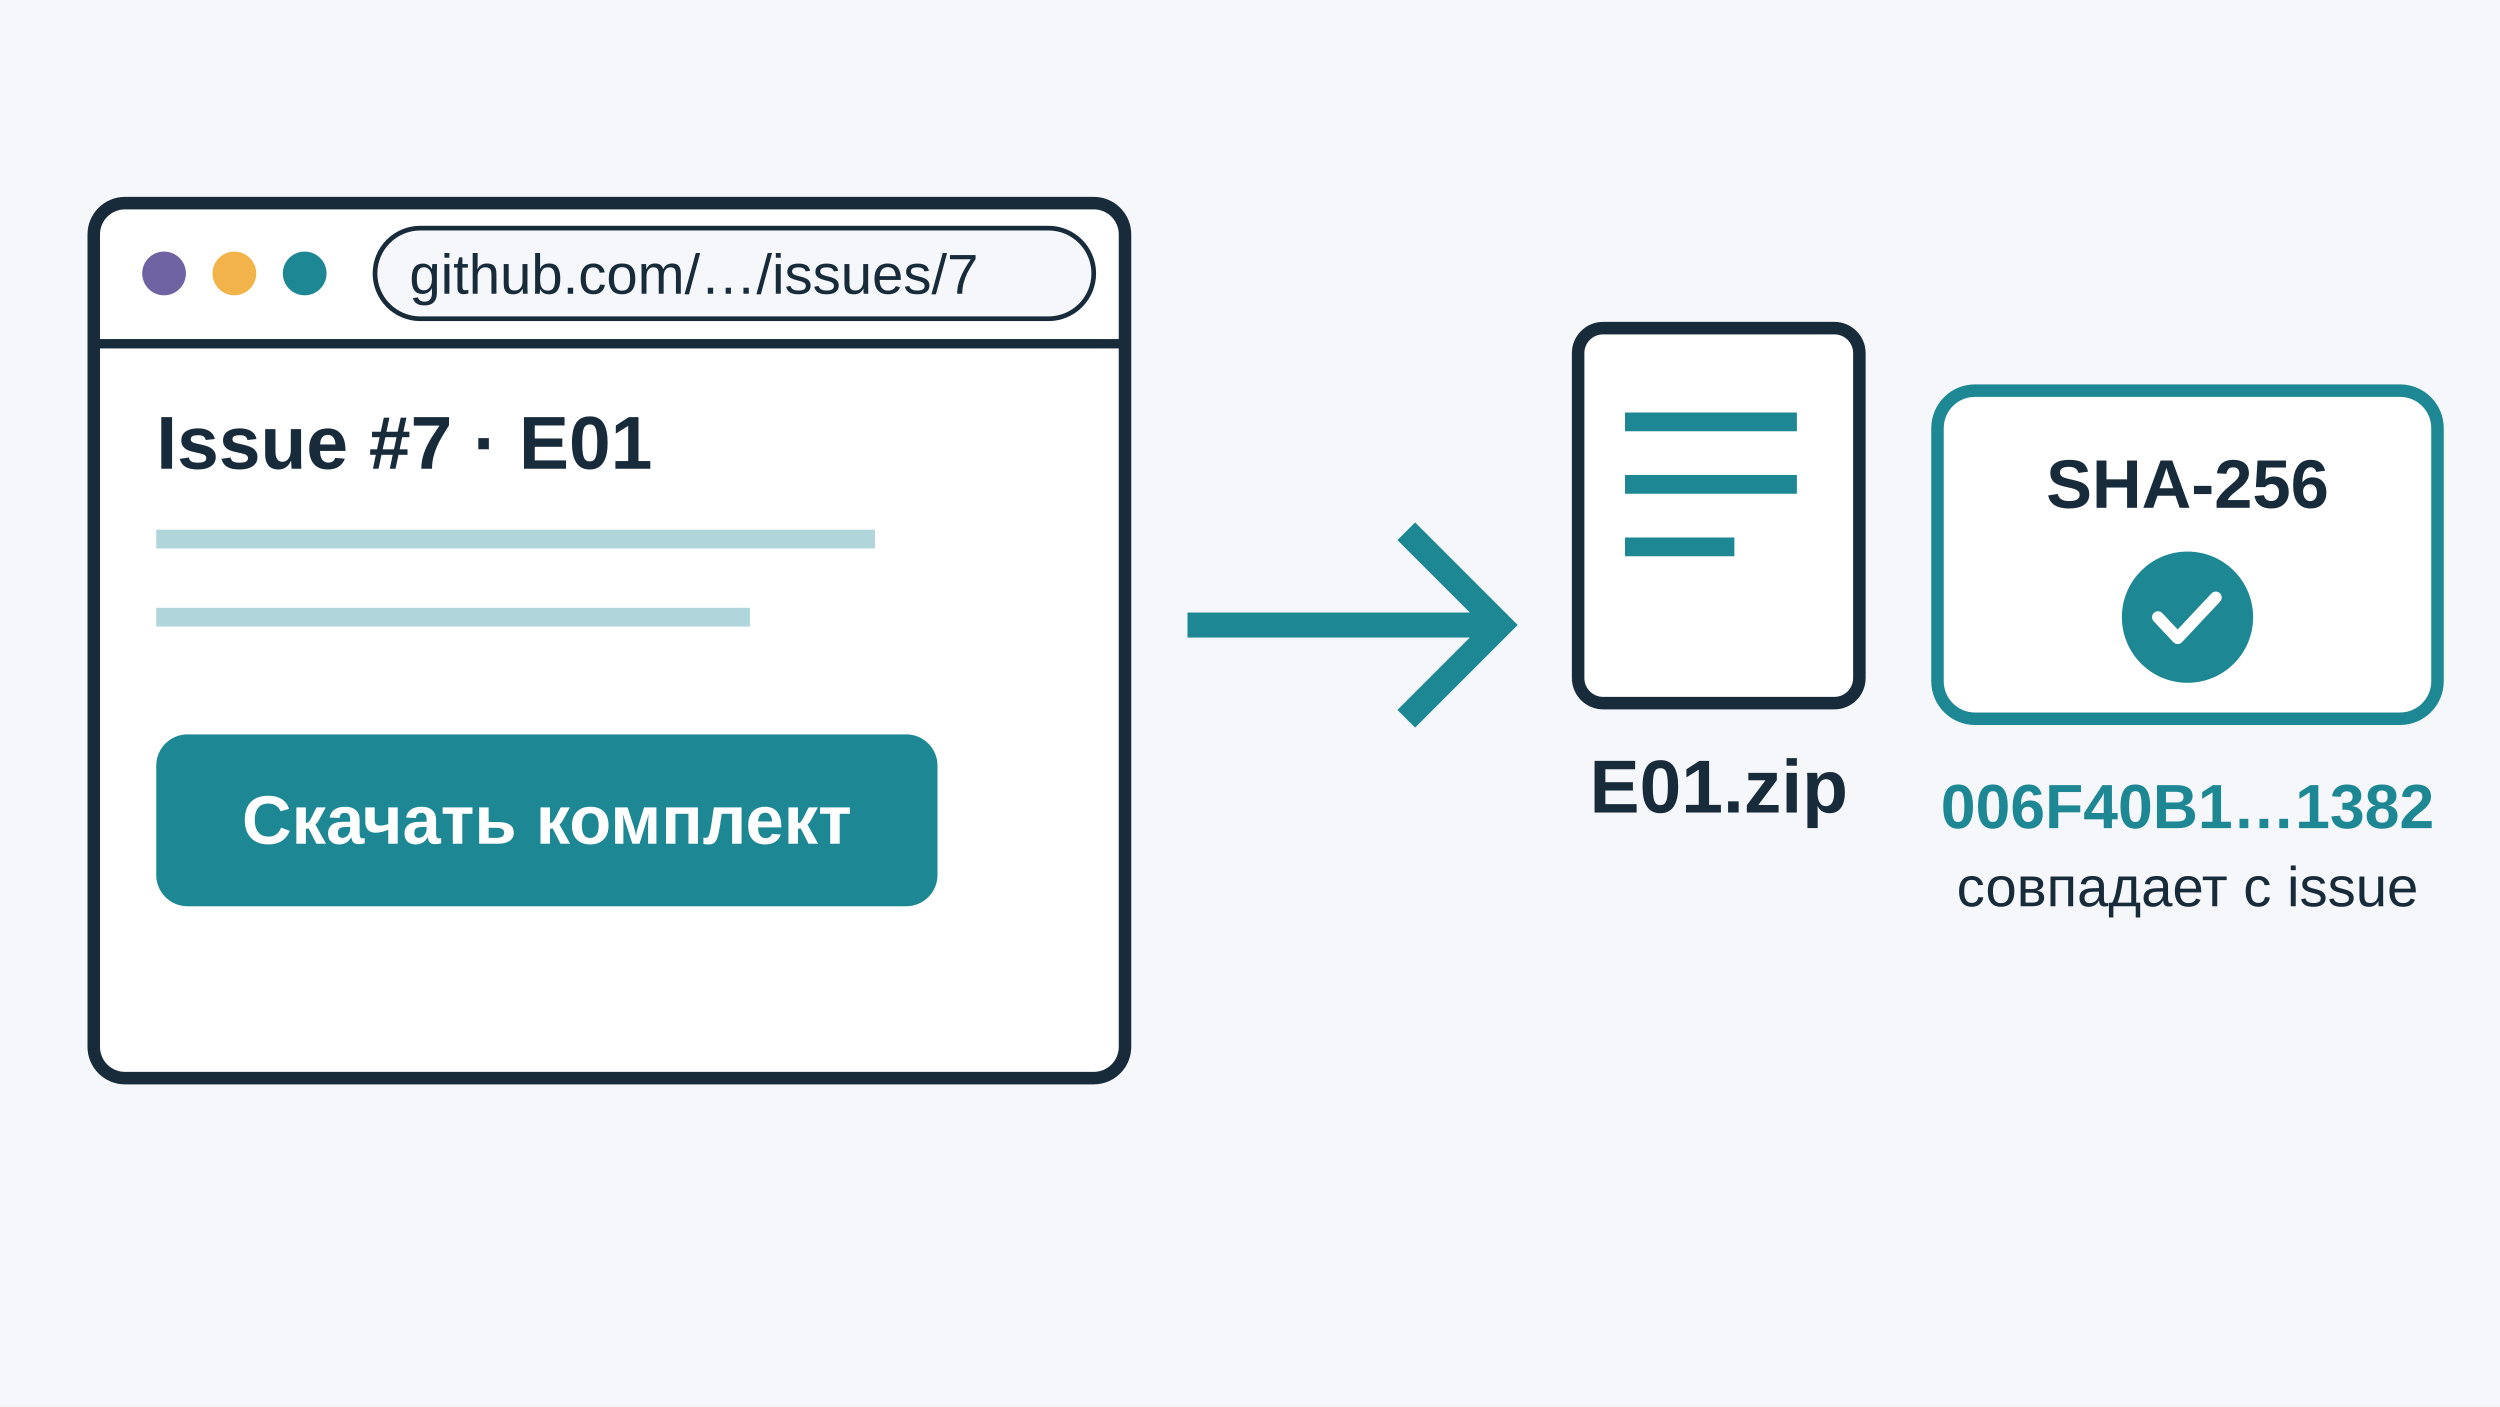
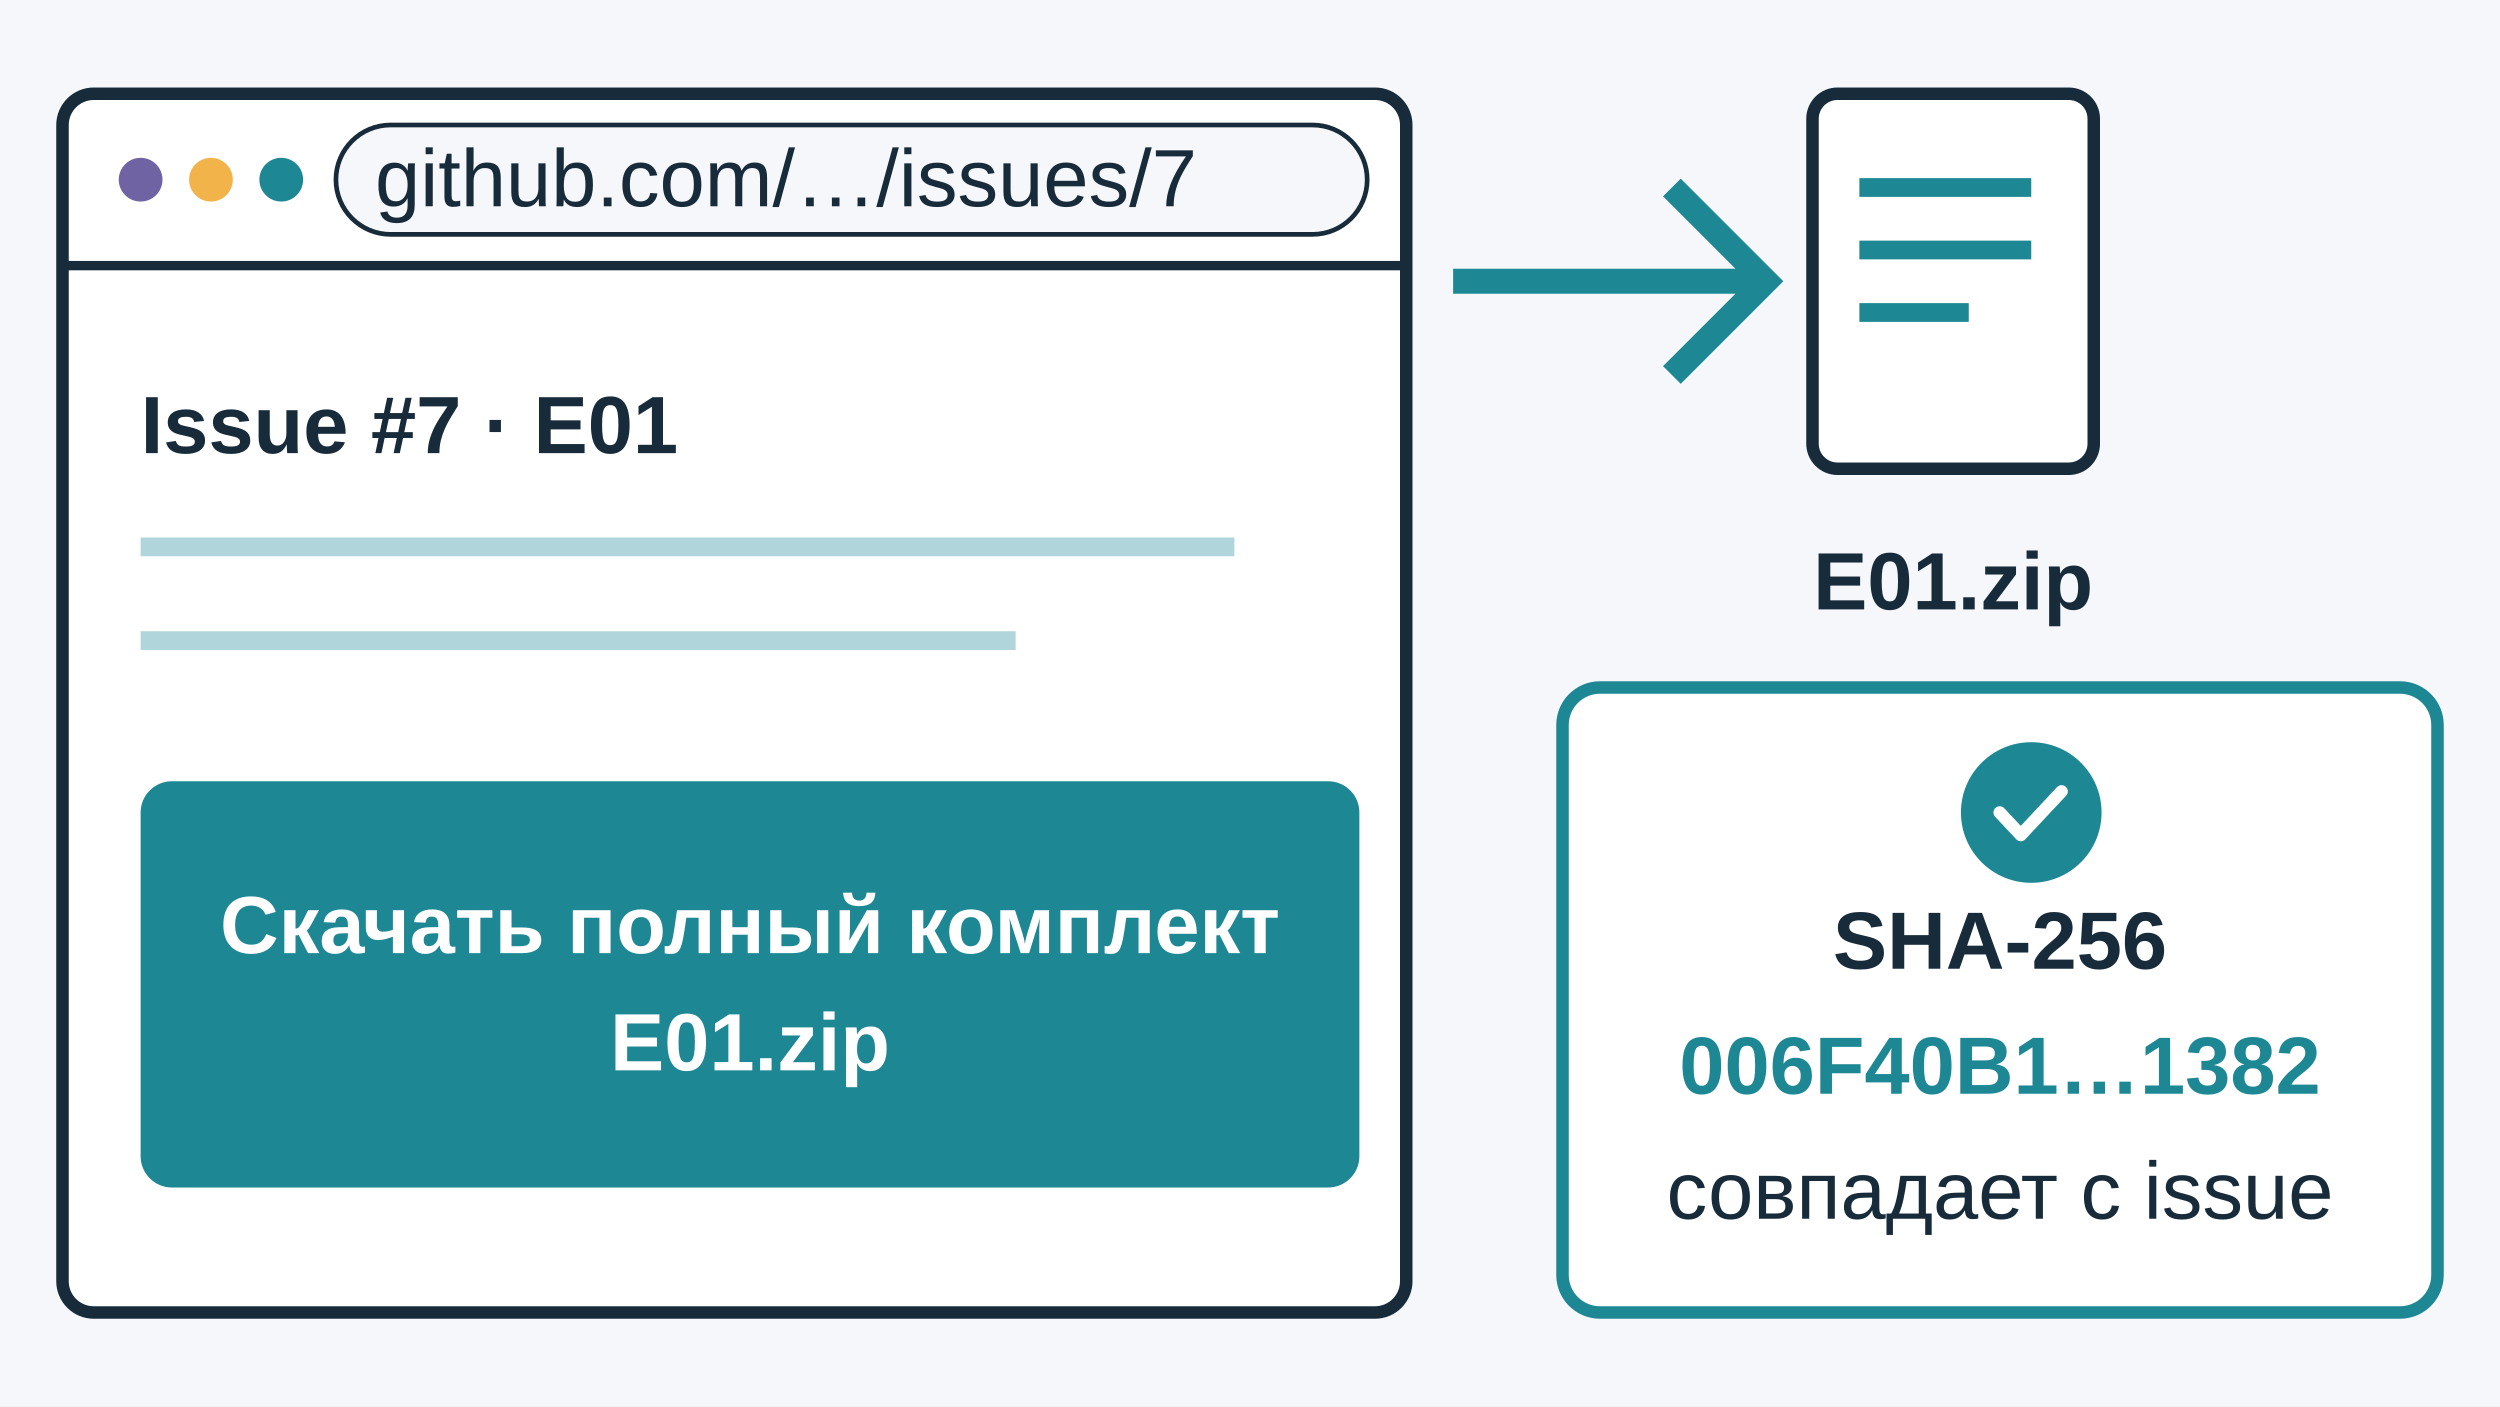
<svg xmlns="http://www.w3.org/2000/svg" width="1600" height="900" viewBox="0 0 1600 900">
  <rect width="1600" height="900" fill="#f5f7fa" />
-   <rect x="60" y="130" width="660" height="560" rx="20" fill="white" stroke="#172b3a" stroke-width="8" />
-   <path d="M60 220h660" stroke="#172b3a" stroke-width="6" />
-   <circle cx="105" cy="175" r="14" fill="#7063a3" />
-   <circle cx="150" cy="175" r="14" fill="#f1b34a" />
-   <circle cx="195" cy="175" r="14" fill="#1d8794" />
-   <rect x="240" y="146" width="460" height="58" rx="29" fill="#f5f7fa" stroke="#172b3a" stroke-width="3" />
-   <text x="262" y="188" font-family="Segoe UI, Arial, sans-serif" font-size="36" font-weight="400" fill="#172b3a" text-anchor="start">github.com/…/issues/7</text>
-   <text x="100" y="300" font-family="Segoe UI, Arial, sans-serif" font-size="48" font-weight="700" fill="#172b3a" text-anchor="start">Issue #7 · E01</text>
-   <path d="M100 345h460M100 395h380" stroke="#1d8794" stroke-width="12" stroke-opacity="0.35" />
-   <rect x="100" y="470" width="500" height="110" rx="20" fill="#1d8794" />
-   <text x="350" y="540" font-family="Segoe UI, Arial, sans-serif" font-size="44" font-weight="700" fill="white" text-anchor="middle">Скачать комплект</text>
-   <g data-src="arrow" transform=" translate(-140.0 160.0) scale(1.0 1.0)">
+   <rect x="40" y="60" width="860" height="780" rx="20" fill="white" stroke="#172b3a" stroke-width="8" />
+   <path d="M40 170h860" stroke="#172b3a" stroke-width="6" />
+   <circle cx="90" cy="115" r="14" fill="#7063a3" />
+   <circle cx="135" cy="115" r="14" fill="#f1b34a" />
+   <circle cx="180" cy="115" r="14" fill="#1d8794" />
+   <rect x="215" y="80" width="660" height="70" rx="35" fill="#f5f7fa" stroke="#172b3a" stroke-width="3" />
+   <text x="240" y="132" font-family="Segoe UI, Arial, sans-serif" font-size="52" font-weight="400" fill="#172b3a" text-anchor="start">github.com/…/issues/7</text>
+   <text x="90" y="290" font-family="Segoe UI, Arial, sans-serif" font-size="52" font-weight="700" fill="#172b3a" text-anchor="start">Issue #7 · E01</text>
+   <path d="M90 350h700M90 410h560" stroke="#1d8794" stroke-width="12" stroke-opacity="0.35" />
+   <rect x="90" y="500" width="780" height="260" rx="20" fill="#1d8794" />
+   <text x="480" y="610" font-family="Segoe UI, Arial, sans-serif" font-size="52" font-weight="700" fill="white" text-anchor="middle">Скачать полный комплект</text>
+   <text x="480" y="685" font-family="Segoe UI, Arial, sans-serif" font-size="52" font-weight="700" fill="white" text-anchor="middle">E01.zip</text>
+   <g data-src="arrow" transform=" translate(30.0 -60.0) scale(1.0 1.0)">
    <path d="M900 240h200m-60-60 60 60-60 60" fill="none" stroke="#1d8794" stroke-width="16" vector-effect="non-scaling-stroke" />
  </g>
-   <g data-src="document" transform="translate(910.0 110.0) scale(1.0)">
+   <g data-src="document" transform="translate(1060.0 -40.0) scale(1.0)">
    <rect x="100" y="100" width="180" height="240" rx="16" fill="white" stroke="#172b3a" stroke-width="8" />
    <path d="M130 160h110M130 200h110M130 240h70" stroke="#1d8794" stroke-width="12" />
  </g>
-   <text x="1100" y="520" font-family="Segoe UI, Arial, sans-serif" font-size="48" font-weight="700" fill="#172b3a" text-anchor="middle">E01.zip</text>
-   <rect x="1240" y="250" width="320" height="210" rx="24" fill="white" stroke="#1d8794" stroke-width="8" />
-   <text x="1400" y="325" font-family="Segoe UI, Arial, sans-serif" font-size="44" font-weight="700" fill="#172b3a" text-anchor="middle">SHA-256</text>
-   <g data-src="circle" transform="translate(854.0 298.4) scale(0.42)">
+   <text x="1250" y="390" font-family="Segoe UI, Arial, sans-serif" font-size="52" font-weight="700" fill="#172b3a" text-anchor="middle">E01.zip</text>
+   <rect x="1000" y="440" width="560" height="400" rx="24" fill="white" stroke="#1d8794" stroke-width="8" />
+   <g data-src="circle" transform="translate(715.0 416.5) scale(0.45)">
    <circle cx="1300" cy="230" r="100" fill="#1d8794" />
  </g>
-   <path d="M1381.1 395.0l12.6 13.4 24.4 -26.0" fill="none" stroke="white" stroke-width="7.6" stroke-linecap="round" stroke-linejoin="round" />
-   <text x="1400" y="530" font-family="Segoe UI, Arial, sans-serif" font-size="40" font-weight="600" fill="#1d8794" text-anchor="middle">006F40B1…1382</text>
-   <text x="1400" y="580" font-family="Segoe UI, Arial, sans-serif" font-size="36" font-weight="400" fill="#172b3a" text-anchor="middle">совпадает с issue</text>
+   <path d="M1279.8 520.0l13.5 14.4 26.1 -27.9" fill="none" stroke="white" stroke-width="8" stroke-linecap="round" stroke-linejoin="round" />
+   <text x="1280" y="620" font-family="Segoe UI, Arial, sans-serif" font-size="52" font-weight="700" fill="#172b3a" text-anchor="middle">SHA-256</text>
+   <text x="1280" y="700" font-family="Segoe UI, Arial, sans-serif" font-size="52" font-weight="600" fill="#1d8794" text-anchor="middle">006F40B1…1382</text>
+   <text x="1280" y="780" font-family="Segoe UI, Arial, sans-serif" font-size="52" font-weight="400" fill="#172b3a" text-anchor="middle">совпадает с issue</text>
</svg>
